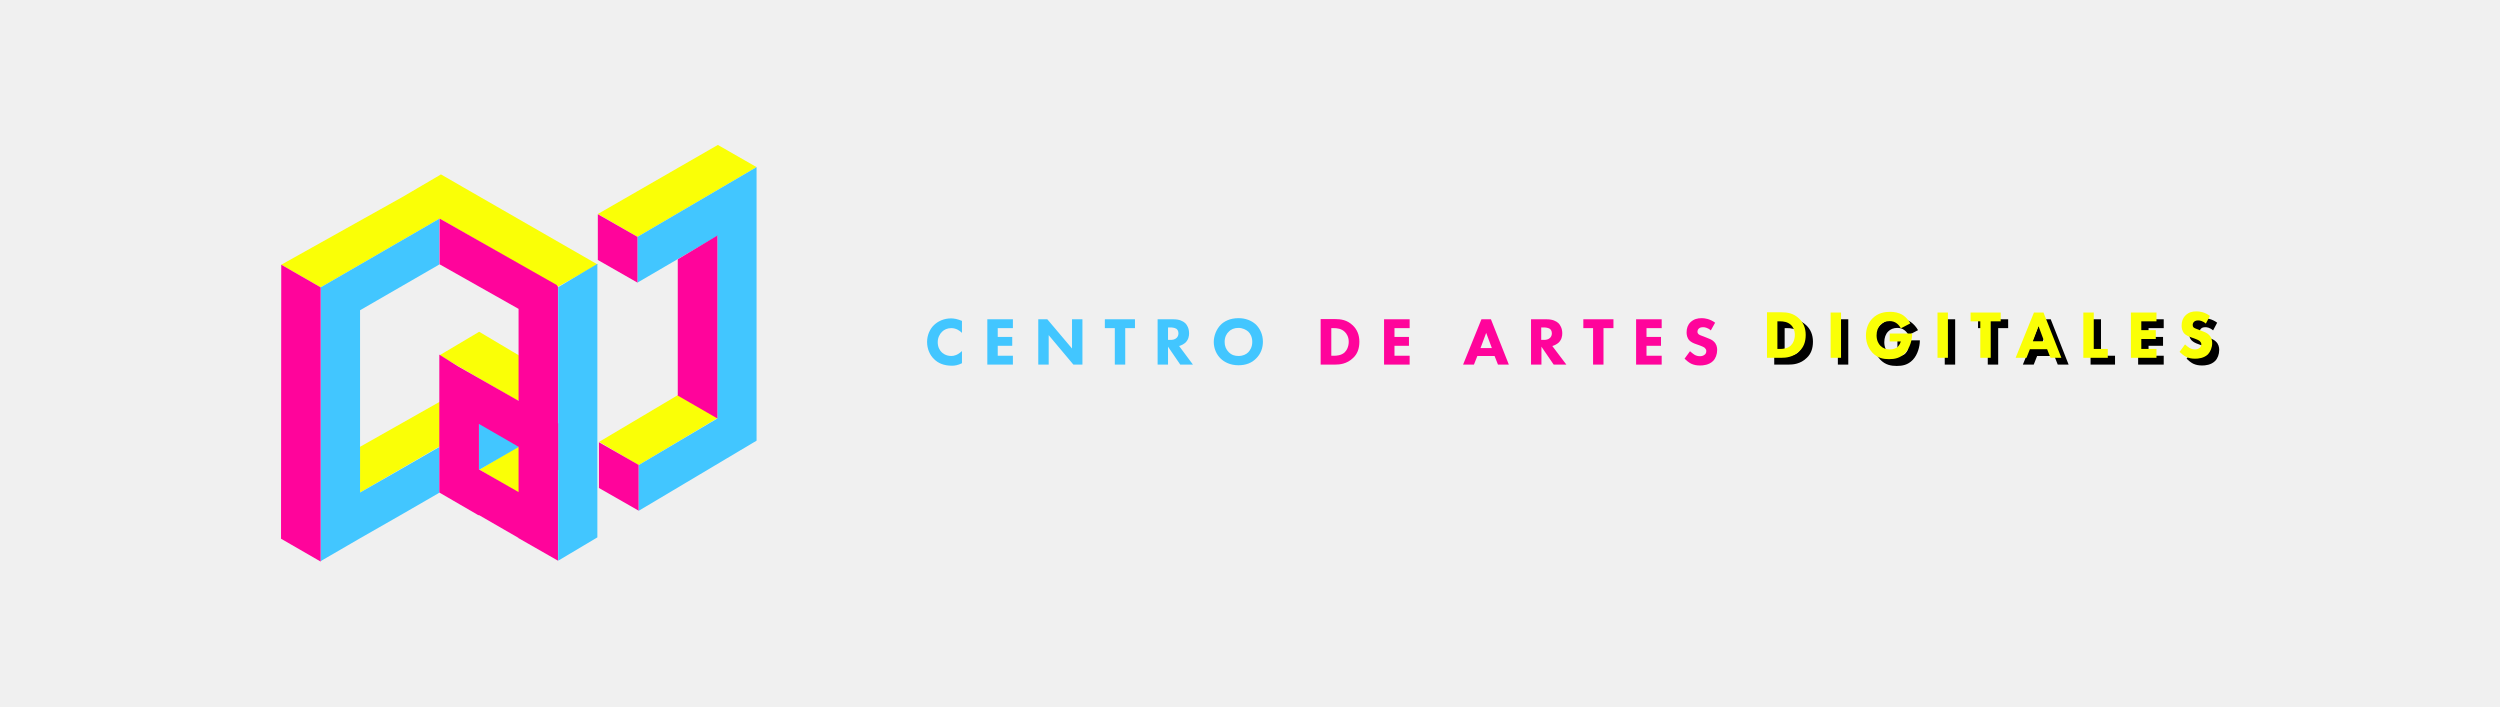
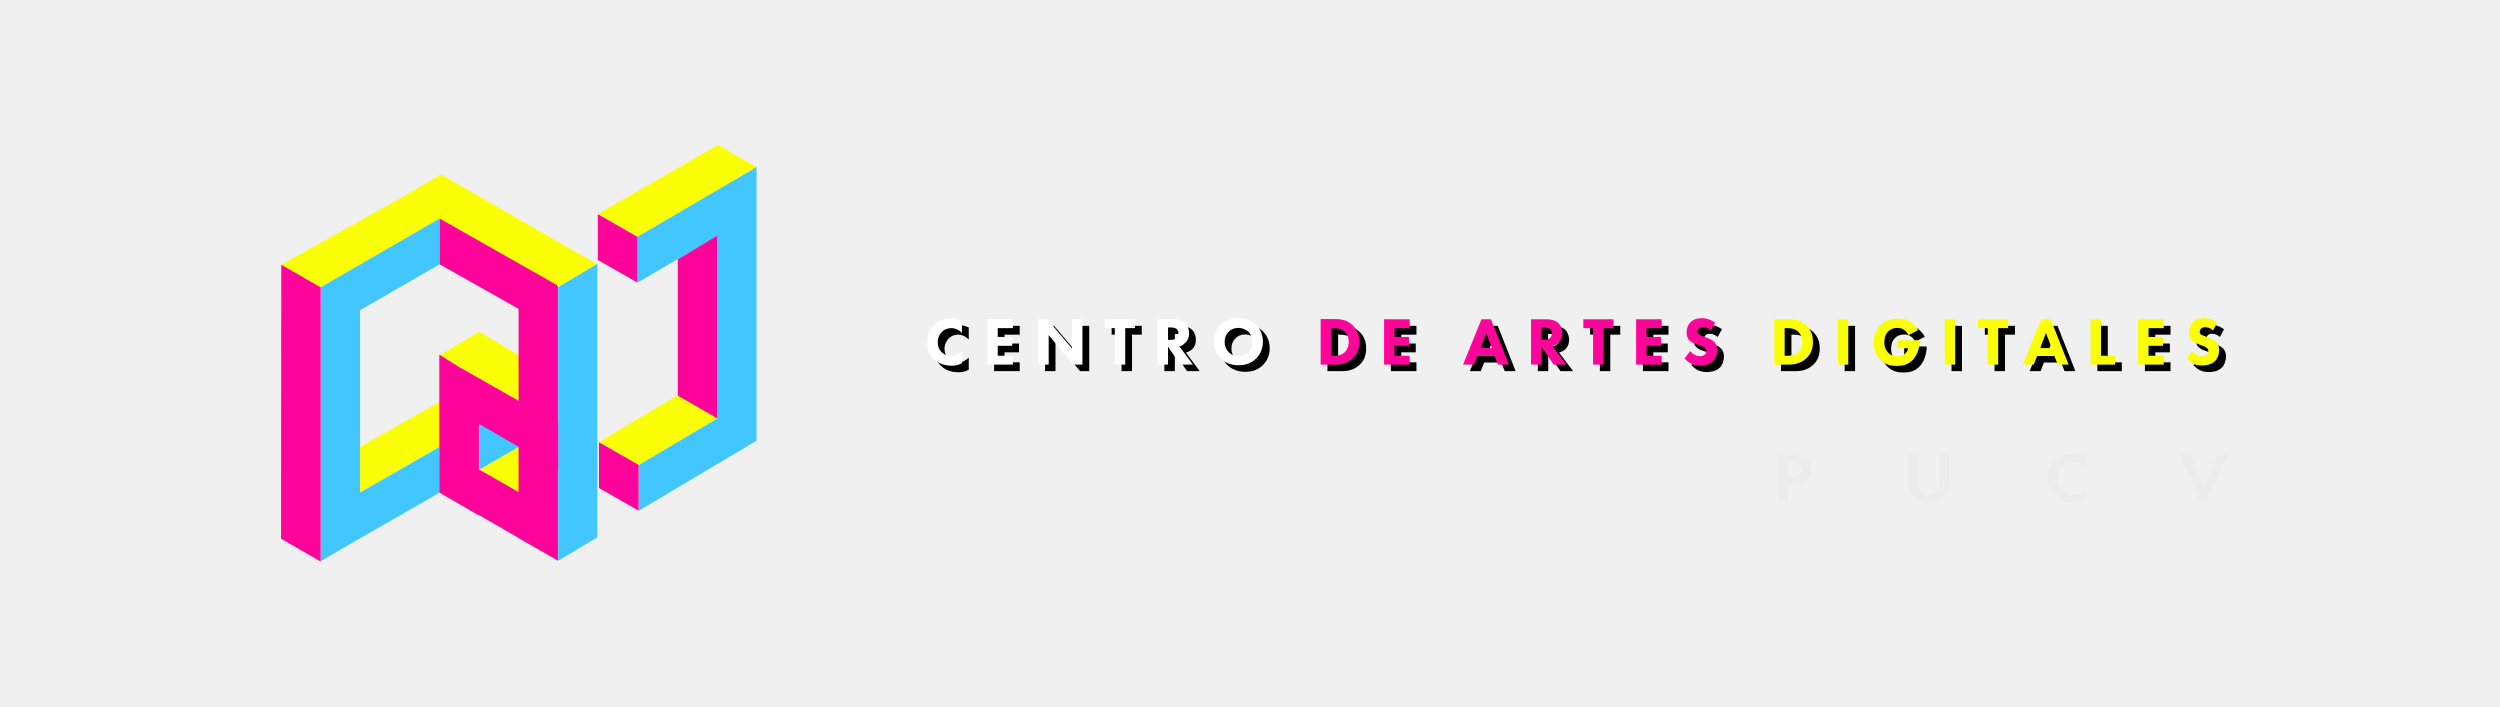
- <svg xmlns="http://www.w3.org/2000/svg" version="1.1" id="Capa_1" x="0px" y="0px" viewBox="0 0 1104 312" style="enable-background:new 0 0 1104 312;" xml:space="preserve">
+ <svg xmlns="http://www.w3.org/2000/svg" version="1.1" x="0px" y="0px" viewBox="0 0 1104 312" style="enable-background:new 0 0 1104 312;" xml:space="preserve">
  <style type="text/css">
- 	.st0{fill:#42C6FF;}
- 	.st1{fill:#FF049B;}
- 	.st2{fill:#FAFF06;}
- 	.st3{fill-rule:evenodd;clip-rule:evenodd;fill:#FF049B;}
+ 	.st0{opacity:0.26;}
+ 	.st1{fill:#E0E0E0;}
+ 	.st2{fill:#FFFFFF;}
+ 	.st3{fill:#FAFF06;}
+ 	.st4{fill:#FF049B;}
+ 	.st5{fill:#42C6FF;}
+ 	.st6{fill-rule:evenodd;clip-rule:evenodd;fill:#FF049B;}
</style>
-   <g id="CENTRO_DE_ARTES_DIGITALES">
-     <path class="st0" d="M424.7,155.1c-1.8,1.7-3.4,2.1-4.6,2.1c-2.5,0-3.9-1.3-4.3-1.7c-0.9-0.9-1.7-2.3-1.7-4.4   c0-1.9,0.8-3.5,1.9-4.6c1-1,2.4-1.6,4.1-1.6c2.1,0,3.7,1.1,4.7,2.1v-5.3c-1.9-0.8-3.5-1.1-4.8-1.1c-3.1,0-5.7,1.2-7.5,2.9   c-1.8,1.7-3.1,4.4-3.1,7.5c0,3.2,1.3,5.9,3.1,7.6c1.7,1.7,4.2,2.9,7.9,2.9c1.2,0,2.6-0.2,4.4-1.1V155.1z M447.3,141h-11.3v20h11.3   v-3.9h-6.7v-4.4h6.4v-3.9h-6.4v-3.9h6.7V141z M463.1,161v-13l10.9,13h4v-20h-4.6v12.9L462.5,141h-4v20H463.1z M501.2,144.9V141   h-13.3v3.9h4.4V161h4.6v-16.1H501.2z M511.2,141v20h4.6v-7.9l5.4,7.9h5.6l-6.1-8.2c1.1-0.3,2.1-0.9,2.8-1.5   c1.3-1.3,1.6-2.8,1.6-4.1c0-2.2-0.9-3.7-1.7-4.5c-1-0.9-2.6-1.7-5.1-1.7H511.2z M515.8,144.6h1.1c0.6,0,1.8,0.1,2.6,0.6   c0.4,0.3,0.9,0.9,0.9,2c0,1-0.4,1.6-0.8,2c-0.8,0.8-1.9,0.9-2.8,0.9h-1V144.6z M546.9,140.5c-4,0-6.5,1.6-7.8,2.9   c-1.8,1.8-3.1,4.7-3.1,7.6c0,2.9,1.2,5.6,3.1,7.4c1.5,1.4,4,2.9,7.8,2.9c3.4,0,5.9-1.1,7.7-2.9c2.2-2.1,3.1-4.8,3.1-7.5   c0-3.1-1.2-5.7-3.1-7.6C552.6,141.5,550,140.5,546.9,140.5z M546.9,144.8c1.8,0,3.4,0.8,4.4,1.7c0.9,0.9,1.7,2.4,1.7,4.5   c0,2.3-1,3.7-1.7,4.5c-1,1-2.4,1.7-4.4,1.7c-1.6,0-3-0.4-4.3-1.7c-1.2-1.2-1.8-2.7-1.8-4.5c0-2.2,0.9-3.7,1.8-4.5   C543.6,145.4,545.1,144.8,546.9,144.8z" />
-     <path d="M783.5,141v20h6.5c1.7,0,5.1-0.2,7.9-3c1.7-1.6,2.7-3.9,2.7-7.1c0-3.1-1.1-5.5-2.9-7.2c-2.5-2.4-5.2-2.8-7.9-2.8H783.5z    M788.1,144.9h1.2c1.4,0,3.4,0.2,4.9,1.7c0.8,0.8,1.7,2.2,1.7,4.3c0,2.2-0.9,3.9-2,4.8c-1.5,1.3-3.6,1.4-4.6,1.4h-1.2V144.9z    M811.6,141v20h4.6v-20H811.6z M837.9,153.8h4.8c-0.4,1.5-1.3,2.2-1.4,2.4c-0.4,0.4-1.5,1.1-3.5,1.1c-1.5,0-2.9-0.4-4-1.6   c-0.8-0.8-1.7-2.3-1.7-4.6c0-1.9,0.6-3.6,1.7-4.7c1-1,2.3-1.6,4.1-1.6c1.1,0,2.2,0.3,3.1,1c0.8,0.6,1.4,1.4,1.8,2.2l4.2-2.2   c-0.7-1.3-1.9-2.7-3.2-3.6c-1.9-1.2-4-1.5-5.6-1.5c-2.4,0-5.4,0.4-7.9,2.9c-1.7,1.7-2.9,4.3-2.9,7.6c0,4,1.8,6.4,2.9,7.6   c2.3,2.4,4.9,2.8,7.3,2.8c2.4,0,4.9-0.4,7.1-2.7c2.2-2.3,3.1-6,3.1-8.4v-0.2h-9.9V153.8z M858.8,141v20h4.6v-20H858.8z    M886.8,144.9V141h-13.3v3.9h4.3V161h4.6v-16.1H886.8z M908.7,161h4.8l-7.9-20h-4.2l-8.1,20h4.8l1.5-3.8h7.6L908.7,161z M901,153.7   l2.5-6.7l2.5,6.7H901z M923.2,141v20h10.8v-3.9h-6.2V141H923.2z M955.5,141h-11.3v20h11.3v-3.9h-6.7v-4.4h6.4v-3.9h-6.4v-3.9h6.7   V141z M979.1,142.5c-2.3-1.7-4.6-2-5.9-2c-1.9,0-3.5,0.4-4.9,1.8c-1.2,1.2-1.7,2.7-1.7,4.5c0,1,0.2,2.4,1.2,3.5   c0.8,0.8,1.9,1.3,2.8,1.6l1.6,0.6c0.6,0.2,1.8,0.7,2.3,1.1c0.4,0.4,0.7,0.8,0.7,1.4c0,0.8-0.3,1.3-0.7,1.6   c-0.7,0.6-1.5,0.7-2.1,0.7c-0.9,0-1.7-0.2-2.5-0.7c-0.5-0.3-1.3-1-1.9-1.5l-2.4,3.3c0.8,0.8,1.9,1.7,2.9,2.2c1.3,0.6,2.5,0.8,4,0.8   c1.3,0,3.9-0.2,5.7-2c1.1-1.1,1.8-2.9,1.8-4.9c0-1.2-0.3-2.6-1.5-3.7c-0.8-0.8-1.9-1.2-2.7-1.5l-1.5-0.6c-1.3-0.5-2-0.7-2.5-1.1   c-0.3-0.3-0.4-0.6-0.4-1.1c0-0.5,0.2-1,0.5-1.3c0.5-0.6,1.3-0.7,2-0.7c0.6,0,1.9,0.1,3.4,1.4L979.1,142.5z" />
-     <path class="st1" d="M583.2,141v20h6.5c1.7,0,5.1-0.2,7.9-3c1.7-1.6,2.7-3.9,2.7-7.1c0-3.1-1.1-5.5-2.9-7.2   c-2.5-2.4-5.2-2.8-7.9-2.8H583.2z M587.8,144.9h1.2c1.4,0,3.4,0.2,4.9,1.7c0.8,0.8,1.7,2.2,1.7,4.3c0,2.2-0.9,3.9-1.9,4.8   c-1.5,1.3-3.6,1.4-4.6,1.4h-1.2V144.9z M622.5,141h-11.3v20h11.3v-3.9h-6.7v-4.4h6.4v-3.9h-6.4v-3.9h6.7V141z M661.5,161h4.8   l-7.9-20h-4.2l-8.1,20h4.8l1.5-3.8h7.6L661.5,161z M653.8,153.7l2.5-6.7l2.5,6.7H653.8z M676.1,141v20h4.6v-7.9l5.4,7.9h5.6   l-6.2-8.2c1.1-0.3,2.1-0.9,2.8-1.5c1.3-1.3,1.6-2.8,1.6-4.1c0-2.2-0.9-3.7-1.7-4.5c-1-0.9-2.6-1.7-5.1-1.7H676.1z M680.7,144.6h1.1   c0.6,0,1.8,0.1,2.6,0.6c0.4,0.3,0.9,0.9,0.9,2c0,1-0.4,1.6-0.8,2c-0.8,0.8-1.9,0.9-2.8,0.9h-1.1V144.6z M712.5,144.9V141h-13.3v3.9   h4.3V161h4.6v-16.1H712.5z M733.8,141h-11.3v20h11.3v-3.9h-6.7v-4.4h6.4v-3.9h-6.4v-3.9h6.7V141z M757.4,142.5   c-2.3-1.7-4.6-2-5.9-2c-1.9,0-3.5,0.4-5,1.8c-1.2,1.2-1.7,2.7-1.7,4.5c0,1,0.2,2.4,1.2,3.5c0.8,0.8,1.9,1.3,2.8,1.6l1.7,0.6   c0.6,0.2,1.8,0.7,2.3,1.1c0.4,0.4,0.7,0.8,0.7,1.4c0,0.8-0.3,1.3-0.7,1.6c-0.7,0.6-1.5,0.7-2.1,0.7c-0.9,0-1.7-0.2-2.5-0.7   c-0.5-0.3-1.3-1-1.9-1.5l-2.4,3.3c0.8,0.8,1.9,1.7,2.9,2.2c1.3,0.6,2.5,0.8,4,0.8c1.3,0,3.9-0.2,5.7-2c1.1-1.1,1.8-2.9,1.8-4.9   c0-1.2-0.3-2.6-1.5-3.7c-0.8-0.8-1.9-1.2-2.7-1.5l-1.5-0.6c-1.3-0.5-2-0.7-2.5-1.1c-0.3-0.3-0.5-0.6-0.5-1.1c0-0.5,0.2-1,0.5-1.3   c0.5-0.6,1.3-0.7,2-0.7c0.6,0,1.9,0.1,3.4,1.4L757.4,142.5z" />
+   <g id="Capa_2">
+     <g class="st0">
+       <path class="st1" d="M785.3,200.9v20.8h4.3V214h2.8c2.6,0,4.4-0.7,5.6-1.8c1.7-1.6,1.8-3.8,1.8-4.7c0-1.5-0.5-3.5-2.3-5    c-1.6-1.3-3.4-1.6-5.9-1.6H785.3z M789.7,204.4h1.5c1,0,2.2,0.1,3.1,0.7c0.6,0.4,1.2,1.2,1.2,2.4c0,0.9-0.4,1.8-1.2,2.4    c-0.9,0.7-2,0.7-2.8,0.7h-1.8V204.4z" />
+       <path class="st1" d="M842.7,200.9v12.7c0,2,0.3,4,1.7,5.6c1.6,2,4.4,3,7.3,3c2.9,0,5.7-1,7.3-3c1.3-1.6,1.7-3.6,1.7-5.6v-12.7    h-4.3V214c0,1.6-0.6,2.6-1.1,3.1c-0.6,0.7-1.8,1.4-3.5,1.4c-1.7,0-2.9-0.7-3.5-1.4c-0.5-0.5-1.1-1.5-1.1-3.1v-13.1H842.7z" />
+       <path class="st1" d="M921.4,216.2c-1.3,1.4-3.1,2.3-5.2,2.3c-3.7,0-7.5-2.5-7.5-7.1c0-3.8,2.9-7.3,7.4-7.3c0.8,0,3.3,0.2,5.4,2.3    v-4.8c-2-1-3.9-1.3-5.5-1.3c-3.2,0-5.9,0.8-8.2,2.7c-1.9,1.7-3.6,4.4-3.6,8.2c0,3.1,1,5.7,3.6,8c1.9,1.7,4.2,2.9,8.1,2.9    c2.4,0,4.2-0.6,5.5-1.2V216.2z" />
+       <path class="st1" d="M962.5,200.9l9.3,20.8h2.6l9.4-20.8h-4.7l-5.9,14l-5.9-14H962.5z" />
+     </g>
  </g>
-   <g id="Union">
-     <path class="st2" d="M264,94.5L317,64l17.1,9.8l-52.6,30.8L264,94.5z" />
-     <path class="st2" d="M194,96.6l0.1-0.1l52.3,30.1l17.5-9.8l-59.5-34.2l-9.7-5.6l0,0l-0.1-0.1l0,0.2L177.7,87l-53.5,29.9l17.4,10   L194,96.6z" />
-     <path class="st2" d="M229.1,197l-17.4,10.4l17.4,10.3l17.4-10.3L229.1,197z" />
-     <path class="st2" d="M159,197.3l35.2-19.9l17.1,9.8L159,217.5V197.3z" />
-     <path class="st2" d="M282,205.4l35.1-20.9l-17.8-10l-34.7,20.6L282,205.4z" />
-     <path class="st2" d="M211.6,146.5l-17.5,10.4l34.4,20l17.4-10L211.6,146.5z" />
+   <g id="Capa_1">
+     <g id="CENTRO_DE_ARTES_DIGITALES_00000013875820712459761770000015360810743531299768_">
+       <path d="M427.7,158c-1.8,1.7-3.4,2.1-4.6,2.1c-2.5,0-3.9-1.3-4.3-1.7c-0.9-0.9-1.7-2.3-1.7-4.4c0-1.9,0.8-3.5,1.9-4.6    c1-1,2.4-1.6,4.1-1.6c2.1,0,3.7,1.1,4.7,2.1v-5.3c-1.9-0.8-3.5-1.1-4.8-1.1c-3.1,0-5.7,1.2-7.5,2.9c-1.8,1.7-3.1,4.4-3.1,7.5    c0,3.2,1.3,5.9,3.1,7.6c1.7,1.7,4.2,2.9,7.9,2.9c1.2,0,2.6-0.2,4.4-1.1V158z M450.3,143.9h-11.3v20h11.3V160h-6.7v-4.4h6.4v-3.9    h-6.4v-3.9h6.7V143.9z M466.1,163.9v-13l10.9,13h4v-20h-4.6v12.9l-10.9-12.9h-4v20H466.1z M504.2,147.8v-3.9h-13.3v3.9h4.4v16.1    h4.6v-16.1H504.2z M514.2,143.9v20h4.6V156l5.4,7.9h5.6l-6.1-8.2c1.1-0.3,2.1-0.9,2.8-1.5c1.3-1.3,1.6-2.8,1.6-4.1    c0-2.2-0.9-3.7-1.7-4.5c-1-0.9-2.6-1.7-5.1-1.7H514.2z M518.8,147.5h1.1c0.6,0,1.8,0.1,2.6,0.6c0.4,0.3,0.9,0.9,0.9,2    c0,1-0.4,1.6-0.8,2c-0.8,0.8-1.9,0.9-2.8,0.9h-1V147.5z M549.9,143.4c-4,0-6.5,1.6-7.8,2.9c-1.8,1.8-3.1,4.7-3.1,7.6    c0,2.9,1.2,5.6,3.1,7.4c1.5,1.4,4,2.9,7.8,2.9c3.4,0,5.9-1.1,7.7-2.9c2.2-2.1,3.1-4.8,3.1-7.5c0-3.1-1.2-5.7-3.1-7.6    C555.6,144.4,553,143.4,549.9,143.4z M549.9,147.7c1.8,0,3.4,0.8,4.4,1.7c0.9,0.9,1.7,2.4,1.7,4.5c0,2.3-1,3.7-1.7,4.5    c-1,1-2.4,1.7-4.4,1.7c-1.6,0-3-0.4-4.3-1.7c-1.2-1.2-1.8-2.7-1.8-4.5c0-2.2,0.9-3.7,1.8-4.5C546.6,148.3,548.1,147.7,549.9,147.7    z" />
+       <path d="M786.5,143.9v20h6.5c1.7,0,5.1-0.2,7.9-3c1.7-1.6,2.7-3.9,2.7-7.1c0-3.1-1.1-5.5-2.9-7.2c-2.5-2.4-5.2-2.8-7.9-2.8H786.5z     M791.1,147.8h1.2c1.4,0,3.4,0.2,4.9,1.7c0.8,0.8,1.7,2.2,1.7,4.3c0,2.2-0.9,3.9-2,4.8c-1.5,1.3-3.6,1.4-4.6,1.4h-1.2V147.8z     M814.6,143.9v20h4.6v-20H814.6z M840.9,156.7h4.8c-0.4,1.5-1.3,2.2-1.4,2.4c-0.4,0.4-1.5,1.1-3.5,1.1c-1.5,0-2.9-0.4-4-1.6    c-0.8-0.8-1.7-2.3-1.7-4.6c0-1.9,0.6-3.6,1.7-4.7c1-1,2.3-1.6,4.1-1.6c1.1,0,2.2,0.3,3.1,1c0.8,0.6,1.4,1.4,1.8,2.2l4.2-2.2    c-0.7-1.3-1.9-2.7-3.2-3.6c-1.9-1.2-4-1.5-5.6-1.5c-2.4,0-5.4,0.4-7.9,2.9c-1.7,1.7-2.9,4.3-2.9,7.6c0,4,1.8,6.4,2.9,7.6    c2.3,2.4,4.9,2.8,7.3,2.8c2.4,0,4.9-0.4,7.1-2.7c2.2-2.3,3.1-6,3.1-8.4V153h-9.9V156.7z M861.8,143.9v20h4.6v-20H861.8z     M889.8,147.8v-3.9h-13.3v3.9h4.3v16.1h4.6v-16.1H889.8z M911.7,163.9h4.8l-7.9-20h-4.2l-8.1,20h4.8l1.5-3.8h7.6L911.7,163.9z     M904,156.6l2.5-6.7l2.5,6.7H904z M926.2,143.9v20h10.8V160h-6.2v-16.1H926.2z M958.5,143.9h-11.3v20h11.3V160h-6.7v-4.4h6.4v-3.9    h-6.4v-3.9h6.7V143.9z M982.1,145.4c-2.3-1.7-4.6-2-5.9-2c-1.9,0-3.5,0.4-4.9,1.8c-1.2,1.2-1.7,2.7-1.7,4.5c0,1,0.2,2.4,1.2,3.5    c0.8,0.8,1.9,1.3,2.8,1.6l1.6,0.6c0.6,0.2,1.8,0.7,2.3,1.1c0.4,0.4,0.7,0.8,0.7,1.4c0,0.8-0.3,1.3-0.7,1.6    c-0.7,0.6-1.5,0.7-2.1,0.7c-0.9,0-1.7-0.2-2.5-0.7c-0.5-0.3-1.3-1-1.9-1.5l-2.4,3.3c0.8,0.8,1.9,1.7,2.9,2.2    c1.3,0.6,2.5,0.8,4,0.8c1.3,0,3.9-0.2,5.7-2c1.1-1.1,1.8-2.9,1.8-4.9c0-1.2-0.3-2.6-1.5-3.7c-0.8-0.8-1.9-1.2-2.7-1.5l-1.5-0.6    c-1.3-0.5-2-0.7-2.5-1.1c-0.3-0.3-0.4-0.6-0.4-1.1c0-0.5,0.2-1,0.5-1.3c0.5-0.6,1.3-0.7,2-0.7c0.6,0,1.9,0.1,3.4,1.4L982.1,145.4z    " />
+       <path d="M586.2,143.9v20h6.5c1.7,0,5.1-0.2,7.9-3c1.7-1.6,2.7-3.9,2.7-7.1c0-3.1-1.1-5.5-2.9-7.2c-2.5-2.4-5.2-2.8-7.9-2.8H586.2z     M590.8,147.8h1.2c1.4,0,3.4,0.2,4.9,1.7c0.8,0.8,1.7,2.2,1.7,4.3c0,2.2-0.9,3.9-1.9,4.8c-1.5,1.3-3.6,1.4-4.6,1.4h-1.2V147.8z     M625.5,143.9h-11.3v20h11.3V160h-6.7v-4.4h6.4v-3.9h-6.4v-3.9h6.7V143.9z M664.5,163.9h4.8l-7.9-20h-4.2l-8.1,20h4.8l1.5-3.8h7.6    L664.5,163.9z M656.8,156.6l2.5-6.7l2.5,6.7H656.8z M679.1,143.9v20h4.6V156l5.4,7.9h5.6l-6.2-8.2c1.1-0.3,2.1-0.9,2.8-1.5    c1.3-1.3,1.6-2.8,1.6-4.1c0-2.2-0.9-3.7-1.7-4.5c-1-0.9-2.6-1.7-5.1-1.7H679.1z M683.7,147.5h1.1c0.6,0,1.8,0.1,2.6,0.6    c0.4,0.3,0.9,0.9,0.9,2c0,1-0.4,1.6-0.8,2c-0.8,0.8-1.9,0.9-2.8,0.9h-1.1V147.5z M715.5,147.8v-3.9h-13.3v3.9h4.3v16.1h4.6v-16.1    H715.5z M736.8,143.9h-11.3v20h11.3V160h-6.7v-4.4h6.4v-3.9h-6.4v-3.9h6.7V143.9z M760.4,145.4c-2.3-1.7-4.6-2-5.9-2    c-1.9,0-3.5,0.4-5,1.8c-1.2,1.2-1.7,2.7-1.7,4.5c0,1,0.2,2.4,1.2,3.5c0.8,0.8,1.9,1.3,2.8,1.6l1.7,0.6c0.6,0.2,1.8,0.7,2.3,1.1    c0.4,0.4,0.7,0.8,0.7,1.4c0,0.8-0.3,1.3-0.7,1.6c-0.7,0.6-1.5,0.7-2.1,0.7c-0.9,0-1.7-0.2-2.5-0.7c-0.5-0.3-1.3-1-1.9-1.5    l-2.4,3.3c0.8,0.8,1.9,1.7,2.9,2.2c1.3,0.6,2.5,0.8,4,0.8c1.3,0,3.9-0.2,5.7-2c1.1-1.1,1.8-2.9,1.8-4.9c0-1.2-0.3-2.6-1.5-3.7    c-0.8-0.8-1.9-1.2-2.7-1.5l-1.5-0.6c-1.3-0.5-2-0.7-2.5-1.1c-0.3-0.3-0.5-0.6-0.5-1.1c0-0.5,0.2-1,0.5-1.3c0.5-0.6,1.3-0.7,2-0.7    c0.6,0,1.9,0.1,3.4,1.4L760.4,145.4z" />
+     </g>
+     <g id="CENTRO_DE_ARTES_DIGITALES">
+       <path class="st2" d="M424.7,155.1c-1.8,1.7-3.4,2.1-4.6,2.1c-2.5,0-3.9-1.3-4.3-1.7c-0.9-0.9-1.7-2.3-1.7-4.4    c0-1.9,0.8-3.5,1.9-4.6c1-1,2.4-1.6,4.1-1.6c2.1,0,3.7,1.1,4.7,2.1v-5.3c-1.9-0.8-3.5-1.1-4.8-1.1c-3.1,0-5.7,1.2-7.5,2.9    c-1.8,1.7-3.1,4.4-3.1,7.5c0,3.2,1.3,5.9,3.1,7.6c1.7,1.7,4.2,2.9,7.9,2.9c1.2,0,2.6-0.2,4.4-1.1V155.1z M447.3,141h-11.3v20h11.3    v-3.9h-6.7v-4.4h6.4v-3.9h-6.4v-3.9h6.7V141z M463.1,161v-13l10.9,13h4v-20h-4.6v12.9L462.5,141h-4v20H463.1z M501.2,144.9V141    h-13.3v3.9h4.4V161h4.6v-16.1H501.2z M511.2,141v20h4.6v-7.9l5.4,7.9h5.6l-6.1-8.2c1.1-0.3,2.1-0.9,2.8-1.5    c1.3-1.3,1.6-2.8,1.6-4.1c0-2.2-0.9-3.7-1.7-4.5c-1-0.9-2.6-1.7-5.1-1.7H511.2z M515.8,144.6h1.1c0.6,0,1.8,0.1,2.6,0.6    c0.4,0.3,0.9,0.9,0.9,2c0,1-0.4,1.6-0.8,2c-0.8,0.8-1.9,0.9-2.8,0.9h-1V144.6z M546.9,140.5c-4,0-6.5,1.6-7.8,2.9    c-1.8,1.8-3.1,4.7-3.1,7.6c0,2.9,1.2,5.6,3.1,7.4c1.5,1.4,4,2.9,7.8,2.9c3.4,0,5.9-1.1,7.7-2.9c2.2-2.1,3.1-4.8,3.1-7.5    c0-3.1-1.2-5.7-3.1-7.6C552.6,141.5,550,140.5,546.9,140.5z M546.9,144.8c1.8,0,3.4,0.8,4.4,1.7c0.9,0.9,1.7,2.4,1.7,4.5    c0,2.3-1,3.7-1.7,4.5c-1,1-2.4,1.7-4.4,1.7c-1.6,0-3-0.4-4.3-1.7c-1.2-1.2-1.8-2.7-1.8-4.5c0-2.2,0.9-3.7,1.8-4.5    C543.6,145.4,545.1,144.8,546.9,144.8z" />
+       <path class="st3" d="M783.5,141v20h6.5c1.7,0,5.1-0.2,7.9-3c1.7-1.6,2.7-3.9,2.7-7.1c0-3.1-1.1-5.5-2.9-7.2    c-2.5-2.4-5.2-2.8-7.9-2.8H783.5z M788.1,144.9h1.2c1.4,0,3.4,0.2,4.9,1.7c0.8,0.8,1.7,2.2,1.7,4.3c0,2.2-0.9,3.9-2,4.8    c-1.5,1.3-3.6,1.4-4.6,1.4h-1.2V144.9z M811.6,141v20h4.6v-20H811.6z M837.9,153.8h4.8c-0.4,1.5-1.3,2.2-1.4,2.4    c-0.4,0.4-1.5,1.1-3.5,1.1c-1.5,0-2.9-0.4-4-1.6c-0.8-0.8-1.7-2.3-1.7-4.6c0-1.9,0.6-3.6,1.7-4.7c1-1,2.3-1.6,4.1-1.6    c1.1,0,2.2,0.3,3.1,1c0.8,0.6,1.4,1.4,1.8,2.2l4.2-2.2c-0.7-1.3-1.9-2.7-3.2-3.6c-1.9-1.2-4-1.5-5.6-1.5c-2.4,0-5.4,0.4-7.9,2.9    c-1.7,1.7-2.9,4.3-2.9,7.6c0,4,1.8,6.4,2.9,7.6c2.3,2.4,4.9,2.8,7.3,2.8c2.4,0,4.9-0.4,7.1-2.7c2.2-2.3,3.1-6,3.1-8.4v-0.2h-9.9    V153.8z M858.8,141v20h4.6v-20H858.8z M886.8,144.9V141h-13.3v3.9h4.3V161h4.6v-16.1H886.8z M908.7,161h4.8l-7.9-20h-4.2l-8.1,20    h4.8l1.5-3.8h7.6L908.7,161z M901,153.7l2.5-6.7l2.5,6.7H901z M923.2,141v20h10.8v-3.9h-6.2V141H923.2z M955.5,141h-11.3v20h11.3    v-3.9h-6.7v-4.4h6.4v-3.9h-6.4v-3.9h6.7V141z M979.1,142.5c-2.3-1.7-4.6-2-5.9-2c-1.9,0-3.5,0.4-4.9,1.8c-1.2,1.2-1.7,2.7-1.7,4.5    c0,1,0.2,2.4,1.2,3.5c0.8,0.8,1.9,1.3,2.8,1.6l1.6,0.6c0.6,0.2,1.8,0.7,2.3,1.1c0.4,0.4,0.7,0.8,0.7,1.4c0,0.8-0.3,1.3-0.7,1.6    c-0.7,0.6-1.5,0.7-2.1,0.7c-0.9,0-1.7-0.2-2.5-0.7c-0.5-0.3-1.3-1-1.9-1.5l-2.4,3.3c0.8,0.8,1.9,1.7,2.9,2.2    c1.3,0.6,2.5,0.8,4,0.8c1.3,0,3.9-0.2,5.7-2c1.1-1.1,1.8-2.9,1.8-4.9c0-1.2-0.3-2.6-1.5-3.7c-0.8-0.8-1.9-1.2-2.7-1.5l-1.5-0.6    c-1.3-0.5-2-0.7-2.5-1.1c-0.3-0.3-0.4-0.6-0.4-1.1c0-0.5,0.2-1,0.5-1.3c0.5-0.6,1.3-0.7,2-0.7c0.6,0,1.9,0.1,3.4,1.4L979.1,142.5z    " />
+       <path class="st4" d="M583.2,141v20h6.5c1.7,0,5.1-0.2,7.9-3c1.7-1.6,2.7-3.9,2.7-7.1c0-3.1-1.1-5.5-2.9-7.2    c-2.5-2.4-5.2-2.8-7.9-2.8H583.2z M587.8,144.9h1.2c1.4,0,3.4,0.2,4.9,1.7c0.8,0.8,1.7,2.2,1.7,4.3c0,2.2-0.9,3.9-1.9,4.8    c-1.5,1.3-3.6,1.4-4.6,1.4h-1.2V144.9z M622.5,141h-11.3v20h11.3v-3.9h-6.7v-4.4h6.4v-3.9h-6.4v-3.9h6.7V141z M661.5,161h4.8    l-7.9-20h-4.2l-8.1,20h4.8l1.5-3.8h7.6L661.5,161z M653.8,153.7l2.5-6.7l2.5,6.7H653.8z M676.1,141v20h4.6v-7.9l5.4,7.9h5.6    l-6.2-8.2c1.1-0.3,2.1-0.9,2.8-1.5c1.3-1.3,1.6-2.8,1.6-4.1c0-2.2-0.9-3.7-1.7-4.5c-1-0.9-2.6-1.7-5.1-1.7H676.1z M680.7,144.6    h1.1c0.6,0,1.8,0.1,2.6,0.6c0.4,0.3,0.9,0.9,0.9,2c0,1-0.4,1.6-0.8,2c-0.8,0.8-1.9,0.9-2.8,0.9h-1.1V144.6z M712.5,144.9V141    h-13.3v3.9h4.3V161h4.6v-16.1H712.5z M733.8,141h-11.3v20h11.3v-3.9h-6.7v-4.4h6.4v-3.9h-6.4v-3.9h6.7V141z M757.4,142.5    c-2.3-1.7-4.6-2-5.9-2c-1.9,0-3.5,0.4-5,1.8c-1.2,1.2-1.7,2.7-1.7,4.5c0,1,0.2,2.4,1.2,3.5c0.8,0.8,1.9,1.3,2.8,1.6l1.7,0.6    c0.6,0.2,1.8,0.7,2.3,1.1c0.4,0.4,0.7,0.8,0.7,1.4c0,0.8-0.3,1.3-0.7,1.6c-0.7,0.6-1.5,0.7-2.1,0.7c-0.9,0-1.7-0.2-2.5-0.7    c-0.5-0.3-1.3-1-1.9-1.5l-2.4,3.3c0.8,0.8,1.9,1.7,2.9,2.2c1.3,0.6,2.5,0.8,4,0.8c1.3,0,3.9-0.2,5.7-2c1.1-1.1,1.8-2.9,1.8-4.9    c0-1.2-0.3-2.6-1.5-3.7c-0.8-0.8-1.9-1.2-2.7-1.5l-1.5-0.6c-1.3-0.5-2-0.7-2.5-1.1c-0.3-0.3-0.5-0.6-0.5-1.1c0-0.5,0.2-1,0.5-1.3    c0.5-0.6,1.3-0.7,2-0.7c0.6,0,1.9,0.1,3.4,1.4L757.4,142.5z" />
+     </g>
+     <g id="Union">
+       <path class="st3" d="M264,94.5L317,64l17.1,9.8l-52.6,30.8L264,94.5z" />
+       <path class="st3" d="M194,96.6l0.1-0.1l52.3,30.1l17.5-9.8l-59.5-34.2l-9.7-5.6l0,0l-0.1-0.1l0,0.2L177.7,87l-53.5,29.9l17.4,10    L194,96.6z" />
+       <path class="st3" d="M229.1,197l-17.4,10.4l17.4,10.3l17.4-10.3L229.1,197z" />
+       <path class="st3" d="M159,197.3l35.2-19.9l17.1,9.8L159,217.5V197.3z" />
+       <path class="st3" d="M282,205.4l35.1-20.9l-17.8-10l-34.7,20.6L282,205.4z" />
+       <path class="st3" d="M211.6,146.5l-17.5,10.4l34.4,20l17.4-10L211.6,146.5z" />
+     </g>
+     <g id="Union_2">
+       <path class="st5" d="M334.1,73.8l-52.6,30.8v20.2l35.3-20.6v80.6L282,205.4v20.2l52.1-31V73.8z" />
+       <path class="st5" d="M229,177.3l-17.5,10v20.2l17.5-10.1V177.3z" />
+       <path class="st5" d="M246.5,126.8l17.3-10.3v120.8l-17.3,10.3V126.8z" />
+       <path class="st5" d="M141.6,126.9L194,96.6v20.2l-35,20.2v80.5l17.5-10l17.5-10.1v20.2l-17.5,10.1l-17.5,10l-17.4,10.1V126.9z" />
+     </g>
+     <g id="Union_3">
+       <path class="st4" d="M281.5,104.6l-17.5-10v20.2l17.5,10V104.6z" />
+       <path class="st4" d="M316.8,104l-17.5,10.5v60.2l17.5,10.1V104z" />
+       <path class="st4" d="M141.6,126.9l-17.4-10l-0.1,121l17.5,10.1V126.9z" />
+       <path class="st4" d="M264.5,195.3l17.5,10v20.2l-17.5-10V195.3z" />
+       <path class="st6" d="M246.1,126l-52-29.5v20.2l34.9,19.7v40.6l-26.9-15.3l-8.1-5.1v60.9l17.4,10.1v-0.2l17.5,10.1v0.1l17.5,10    v-0.1l0.1,0.1l-0.1-0.2v-39.9l0.1,0.1V187l-0.1-0.1v-60.4l-0.4-0.2V126z M211.5,207.3l17.5,10v-20l-17.5-10.1V207.3z" />
+     </g>
  </g>
-   <g id="Union_2">
-     <path class="st0" d="M334.1,73.8l-52.6,30.8v20.2l35.3-20.6v80.6L282,205.4v20.2l52.1-31V73.8z" />
-     <path class="st0" d="M229,177.3l-17.5,10v20.2l17.5-10.1V177.3z" />
-     <path class="st0" d="M246.5,126.8l17.3-10.3v120.8l-17.3,10.3V126.8z" />
-     <path class="st0" d="M141.6,126.9L194,96.6v20.2l-35,20.2v80.5l17.5-10l17.5-10.1v20.2l-17.5,10.1l-17.5,10l-17.4,10.1V126.9z" />
-   </g>
-   <g id="Union_3">
-     <path class="st1" d="M281.5,104.6l-17.5-10v20.2l17.5,10V104.6z" />
-     <path class="st1" d="M316.8,104l-17.5,10.5v60.2l17.5,10.1V104z" />
-     <path class="st1" d="M141.6,126.9l-17.4-10l-0.1,121l17.5,10.1V126.9z" />
-     <path class="st1" d="M264.5,195.3l17.5,10v20.2l-17.5-10V195.3z" />
-     <path class="st3" d="M246.1,126l-52-29.5v20.2l34.9,19.7v40.6l-26.9-15.3l-8.1-5.1v60.9l17.4,10.1v-0.2l17.5,10.1v0.1l17.5,10v-0.1   l0.1,0.1l-0.1-0.2v-39.9l0.1,0.1V187l-0.1-0.1v-60.4l-0.4-0.2V126z M211.5,207.3l17.5,10v-20l-17.5-10.1V207.3z" />
-   </g>
-   <path id="DIGITALES" class="st2" d="M780.3,138v20h6.5c1.7,0,5.1-0.2,7.9-3c1.7-1.6,2.7-3.9,2.7-7.1c0-3.1-1.1-5.5-2.9-7.2  c-2.5-2.4-5.2-2.8-7.9-2.8H780.3z M784.9,141.9h1.2c1.4,0,3.4,0.2,4.9,1.7c0.8,0.8,1.6,2.2,1.6,4.3c0,2.2-0.9,3.9-1.9,4.8  c-1.5,1.3-3.6,1.4-4.6,1.4h-1.2V141.9z M808.4,138v20h4.6v-20H808.4z M834.6,150.8h4.8c-0.4,1.5-1.3,2.2-1.4,2.4  c-0.5,0.4-1.5,1.1-3.5,1.1c-1.5,0-2.9-0.4-4.1-1.6c-0.8-0.8-1.7-2.3-1.7-4.6c0-1.9,0.6-3.6,1.7-4.7c1-1,2.3-1.6,4.1-1.6  c1.1,0,2.2,0.3,3.1,1c0.8,0.6,1.4,1.4,1.8,2.2l4.2-2.2c-0.7-1.3-1.9-2.7-3.2-3.6c-1.9-1.2-4-1.5-5.6-1.5c-2.4,0-5.4,0.4-7.9,2.9  c-1.7,1.7-2.9,4.3-2.9,7.6c0,4,1.8,6.4,2.9,7.6c2.3,2.4,4.9,2.8,7.3,2.8c2.4,0,4.9-0.4,7.1-2.7s3.1-6,3.1-8.4v-0.2h-9.9V150.8z   M855.6,138v20h4.6v-20H855.6z M883.5,141.9V138h-13.3v3.9h4.3V158h4.6v-16.1H883.5z M905.5,158h4.8l-7.9-20h-4.2l-8.1,20h4.8  l1.5-3.8h7.6L905.5,158z M897.7,150.7l2.5-6.7l2.5,6.7H897.7z M920,138v20h10.8v-3.9h-6.2V138H920z M952.3,138h-11.3v20h11.3v-3.9  h-6.7v-4.4h6.4v-3.9h-6.4v-3.9h6.7V138z M975.9,139.5c-2.3-1.7-4.6-2-5.9-2c-1.9,0-3.5,0.4-4.9,1.8c-1.2,1.2-1.7,2.7-1.7,4.5  c0,1,0.2,2.4,1.2,3.5c0.8,0.8,1.9,1.3,2.8,1.6l1.7,0.6c0.6,0.2,1.8,0.7,2.3,1.1c0.4,0.4,0.7,0.8,0.7,1.4c0,0.8-0.3,1.3-0.7,1.6  c-0.7,0.6-1.5,0.7-2.1,0.7c-0.9,0-1.7-0.2-2.5-0.7c-0.5-0.3-1.3-1-1.9-1.5l-2.4,3.3c0.8,0.8,1.9,1.7,2.9,2.2c1.3,0.6,2.5,0.8,4,0.8  c1.3,0,3.9-0.2,5.7-2c1-1.1,1.8-2.9,1.8-4.9c0-1.2-0.3-2.6-1.5-3.7c-0.8-0.8-1.9-1.2-2.7-1.5l-1.5-0.6c-1.3-0.5-2-0.7-2.5-1.1  c-0.3-0.3-0.4-0.6-0.4-1.1c0-0.5,0.2-1,0.5-1.3c0.5-0.6,1.3-0.7,1.9-0.7c0.6,0,1.9,0.1,3.4,1.4L975.9,139.5z" />
</svg>
